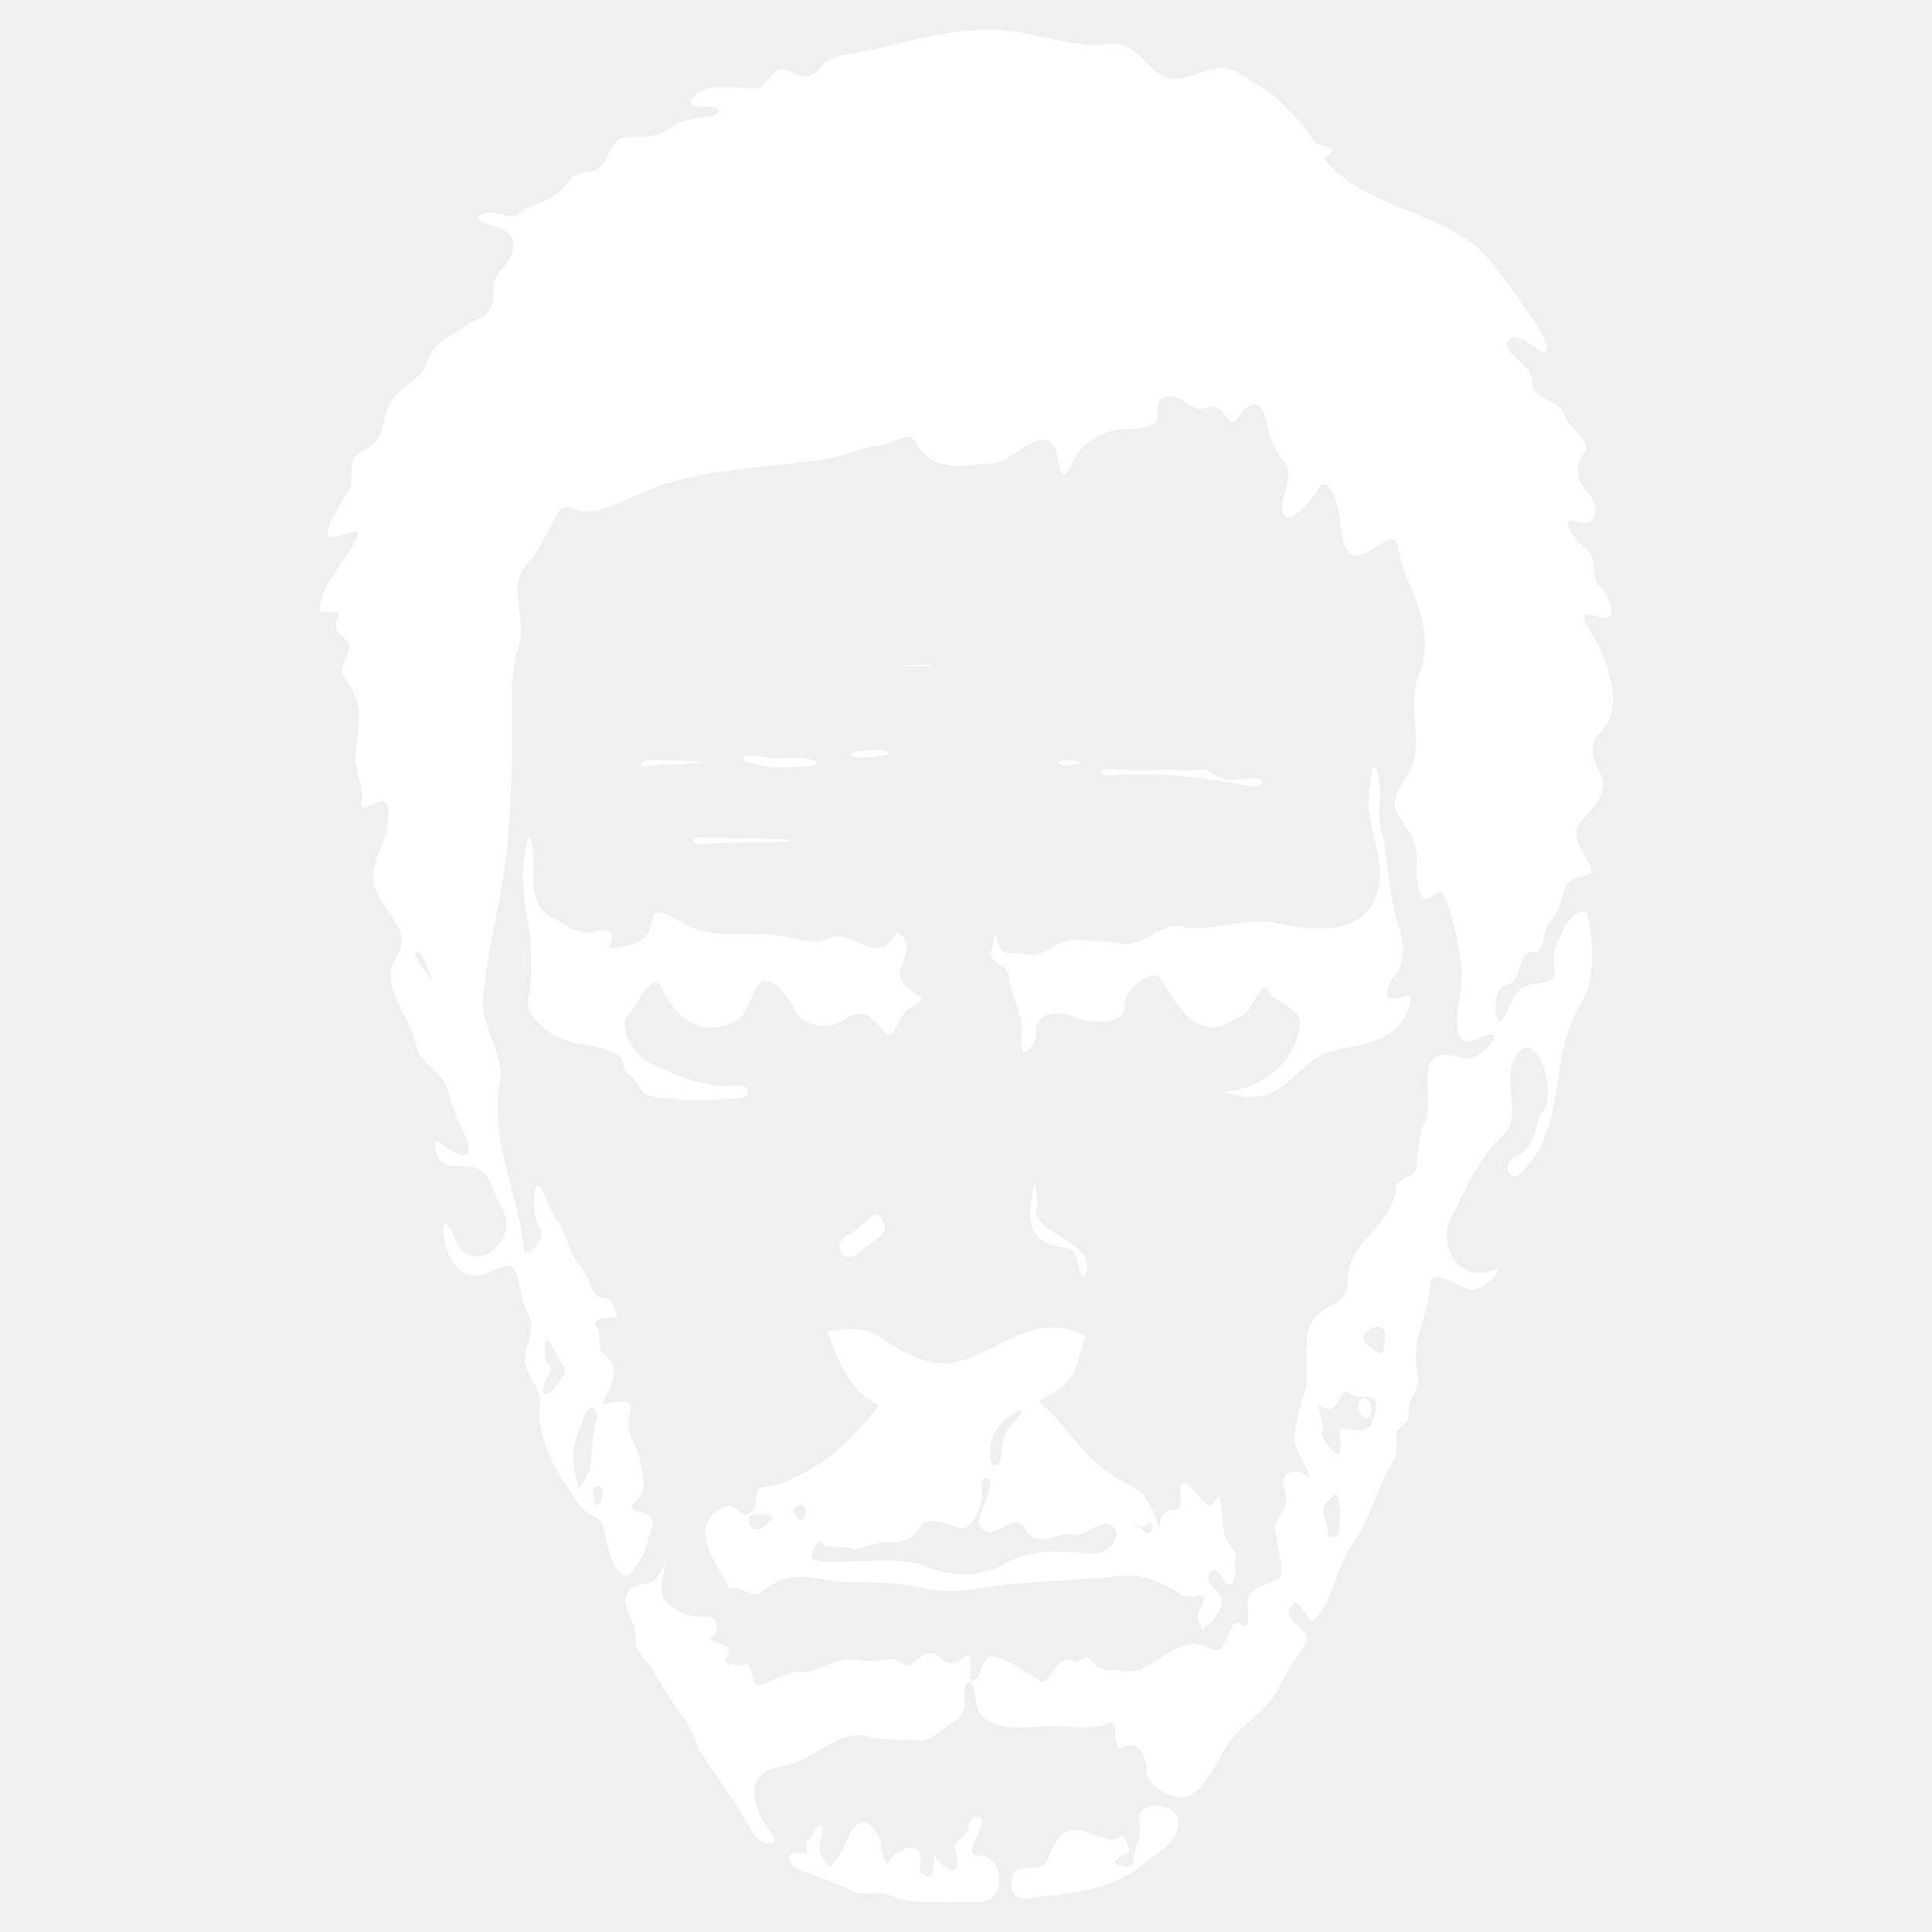
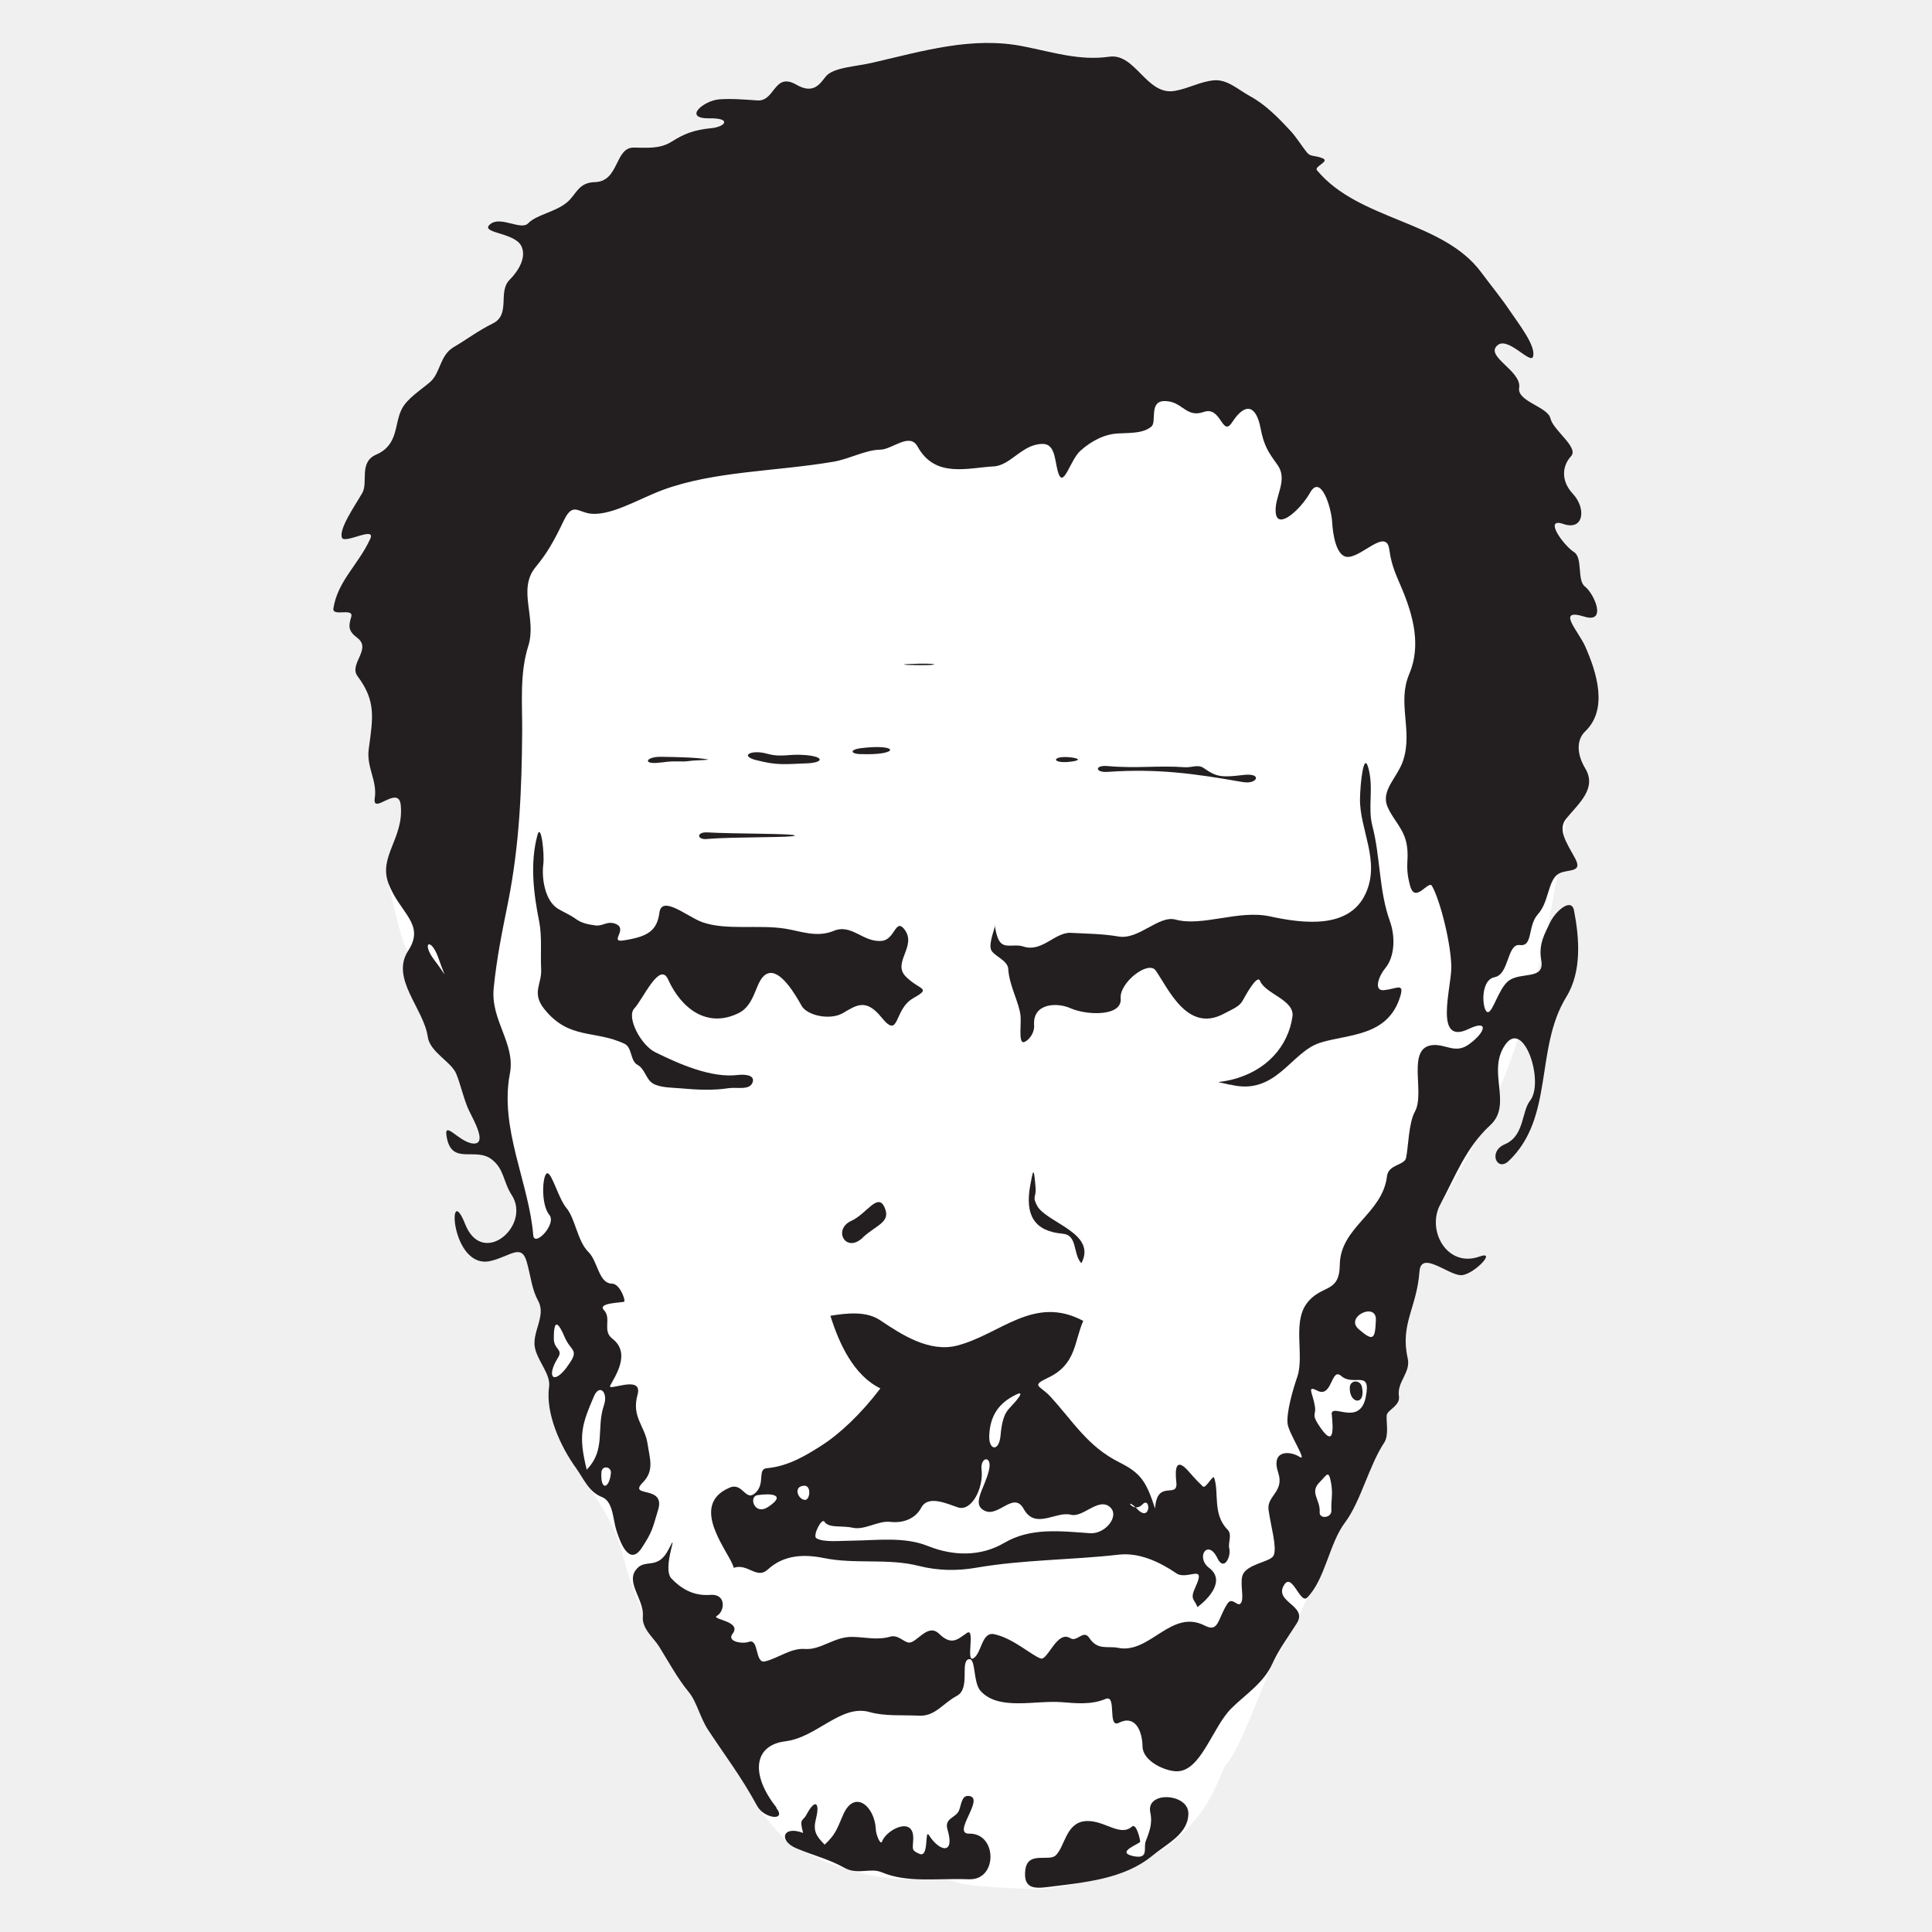
- <svg xmlns="http://www.w3.org/2000/svg" width="32" height="32" viewBox="0 0 32 32">
-   <g fill="#fff">
-     <path d="M16.19 31.502c.484.018.475-.782 0-.772-.31.006.29-.618-.013-.64-.117-.007-.12.147-.162.25-.05.125-.25.128-.194.32.135.44-.14.37-.31.1-.08-.13.006.384-.16.313-.15-.064-.11-.082-.107-.26.006-.392-.462-.15-.53.05-.022.066-.1-.108-.105-.21-.018-.387-.36-.68-.55-.247-.11.252-.13.334-.314.51-.154-.153-.2-.24-.147-.444.067-.262-.01-.346-.158-.07-.07.13-.13.054-.06.316-.348-.132-.42.13-.123.255.33.14.535.178.83.338.22.12.43-.01.622.073.44.186.916.1 1.482.12" />
-     <path d="M17.126 31.43c.628-.077 1.297-.132 1.78-.53.254-.208.615-.375.61-.72-.006-.34-.725-.38-.645-.012.046.206-.03.356-.077.493-.04.12.06.306-.215.245-.302-.066.12-.204.123-.24.004-.025-.062-.322-.14-.256-.213.187-.492-.146-.82-.09-.297.05-.316.43-.47.576-.113.11-.47-.08-.513.242-.042.322.154.32.37.294" />
-     <path fill-rule="evenodd" d="M12.79 30.378c-.436-.548-.396-1.053.153-1.122.532-.067.94-.633 1.425-.496.263.075.534.047.84.062.268.013.396-.206.64-.338.228-.124.05-.57.193-.617.13-.04.074.388.208.536.306.34.92.156 1.372.19.233.018.496.05.742-.054.2-.086.025.507.23.403.27-.14.393.13.4.404.004.242.365.412.568.417.418.01.606-.74.933-1.066.224-.225.544-.426.692-.75.112-.246.234-.408.415-.692.195-.306-.403-.358-.212-.654.135-.21.27.34.39.22.3-.305.37-.917.636-1.27.272-.362.404-.954.667-1.356.085-.126.034-.354.043-.458.008-.09.232-.165.208-.323-.036-.25.207-.398.15-.646-.13-.58.153-.847.2-1.467.026-.36.465.044.692.06.2.016.635-.427.33-.316-.55.2-.905-.44-.67-.88.262-.49.435-.966.847-1.345.384-.355-.064-.904.25-1.36.316-.455.673.632.423.948-.145.183-.094.596-.425.736-.29.12-.136.47.06.285.78-.735.44-1.903.98-2.777.267-.432.222-1.003.13-1.467-.044-.222-.314.015-.403.205-.086.18-.202.363-.15.64.062.346-.35.187-.557.35-.168.133-.26.53-.346.528-.095-.002-.143-.54.113-.592.25-.05.206-.572.426-.545.23.03.126-.32.308-.522.177-.196.167-.525.318-.66.138-.125.458-.01.31-.285-.15-.28-.3-.488-.147-.674.215-.263.52-.516.32-.85-.133-.22-.165-.47 0-.63.39-.37.192-.995 0-1.433-.116-.263-.5-.656-.017-.506.39.12.168-.39.01-.51-.137-.103-.033-.484-.183-.58-.18-.114-.526-.596-.187-.48.354.123.392-.266.168-.505-.224-.24-.17-.493-.03-.642.135-.148-.303-.435-.35-.642-.047-.196-.568-.284-.53-.514.05-.293-.606-.54-.357-.73.177-.132.552.336.592.2.054-.18-.247-.556-.398-.782-.13-.193-.325-.434-.48-.645-.652-.88-2.064-.87-2.78-1.726-.06-.07.225-.15.093-.205-.133-.056-.204-.026-.26-.094-.097-.118-.175-.253-.28-.367-.208-.226-.427-.45-.69-.595-.2-.107-.386-.292-.62-.266-.228.024-.403.13-.647.177-.483.092-.667-.643-1.115-.578-.503.07-.954-.077-1.447-.175-.874-.176-1.72.082-2.565.278-.277.064-.665.08-.788.232-.095.12-.204.31-.502.138-.377-.216-.356.285-.653.267-.222-.014-.43-.034-.645-.02-.268.02-.632.33-.165.323.376-.006.27.146.017.168-.273.026-.45.09-.66.227-.2.128-.42.104-.645.1-.323-.002-.244.576-.656.586-.288.007-.31.208-.48.345-.2.165-.51.206-.655.354-.117.12-.456-.123-.63.007-.22.162.396.136.514.37.095.19-.04.418-.196.575-.208.207.024.59-.286.742-.268.132-.433.263-.662.4-.24.143-.22.433-.402.59-.155.136-.39.28-.48.46-.13.255-.05.603-.433.77-.295.13-.13.47-.23.647-.124.215-.404.613-.346.76.044.11.58-.203.478.02-.2.436-.548.708-.622 1.173-.025.155.35-.02.3.147-.046.158-.05.237.103.353.254.19-.146.446.006.65.315.424.26.7.19 1.238-.044.308.145.534.1.83-.044.298.4-.235.438.113.06.562-.38.873-.205 1.33.194.508.63.687.333 1.14-.304.467.265.977.332 1.453.037.268.397.42.485.63.068.165.136.467.216.626.085.172.31.57.073.555-.248-.015-.53-.446-.443-.07.098.43.486.134.75.336.217.167.193.378.342.61.33.518-.497 1.23-.79.49-.31-.782-.25.792.438.622.334-.083.517-.3.606.023.075.274.08.45.195.66.137.254-.124.538-.055.81.058.226.266.435.237.642-.063.447.19 1.003.452 1.37.138.19.217.407.448.498.184.073.183.38.238.556.07.222.223.62.432.3.18-.275.178-.32.277-.645.127-.423-.52-.197-.263-.46.2-.202.12-.402.082-.652-.046-.31-.277-.454-.17-.836.097-.35-.52-.04-.46-.154.07-.145.36-.544.034-.792-.176-.135-.008-.342-.143-.485-.12-.127.316-.123.345-.143.027-.018-.072-.305-.208-.306-.227-.002-.236-.376-.397-.534-.188-.184-.223-.562-.375-.745-.132-.16-.246-.594-.322-.59-.082.01-.117.526.035.71.128.153-.257.552-.274.34-.068-.874-.574-1.81-.395-2.733.097-.51-.33-.9-.277-1.447.05-.516.143-.96.24-1.447.2-.994.234-1.92.242-2.903.003-.476-.044-.976.104-1.444.15-.475-.193-.955.123-1.338.194-.236.303-.426.476-.787.137-.287.223-.167.397-.126.35.082.85-.232 1.272-.39.87-.323 1.92-.315 2.892-.48.266-.044.546-.2.794-.203.208-.002.5-.3.636-.05.295.537.846.356 1.288.333.29-.015.487-.385.834-.38.234.004.195.352.273.525.086.19.196-.262.36-.41.18-.163.412-.285.647-.292.262-.01.424-.01.555-.115.096-.077-.05-.434.226-.432.302.002.354.29.66.184.298-.102.31.437.478.178.223-.342.41-.297.484.098.055.29.124.4.28.612.2.272-.06.548-.023.827.036.285.42-.06.58-.35.178-.313.357.23.374.502.012.193.064.553.24.584.24.042.68-.51.73-.118.04.29.133.464.222.68.185.452.316.953.114 1.426-.207.485.06.95-.1 1.456-.096.297-.39.51-.267.794.1.234.284.373.327.66.037.25-.04.328.048.663.086.334.314-.092.375.014.146.25.333 1.01.33 1.39-.004.35-.298 1.314.295 1.03.34-.164.29.055 0 .263-.224.162-.384-.002-.6.012-.47.03-.13.8-.312 1.127-.11.197-.11.598-.15.783-.028.128-.3.106-.323.31-.078.64-.792.858-.8 1.503-.006.496-.32.32-.566.66-.234.325-.032.878-.153 1.23-.08.236-.18.604-.163.793.015.16.35.66.206.565-.166-.108-.49-.118-.363.265.107.323-.196.392-.165.628.038.28.145.627.088.772-.047.118-.47.14-.53.35-.044.15.045.414-.04.473-.053.038-.137-.123-.217.002-.163.257-.145.488-.377.368-.575-.295-.933.486-1.473.374-.17-.035-.346.05-.487-.167-.097-.15-.208.077-.32.005-.226-.145-.384.382-.502.343-.15-.05-.473-.348-.792-.413-.21-.042-.206.313-.344.405-.142.096.037-.526-.113-.427-.154.102-.257.223-.47.014-.198-.19-.384.164-.52.15-.084-.01-.18-.137-.31-.1-.224.064-.424.007-.647.004-.3-.002-.527.228-.8.207-.235-.02-.442.153-.673.21-.175.04-.097-.396-.272-.332-.108.04-.378-.004-.276-.136.17-.22-.374-.243-.264-.305.134-.076.164-.377-.11-.355-.297.023-.51-.12-.66-.276-.17-.178.148-.887-.047-.5-.19.378-.406.14-.56.36-.156.222.15.505.123.784-.02.2.185.358.275.503.143.23.323.56.5.77.137.164.195.44.33.646.283.432.558.784.827 1.284.118.218.507.264.327.038zm-5.72-14.37c-.13-.378-.3-.28-.074.016.225.295.203.355.075-.017zm15.87 6.114c.012-.31-.53-.054-.29.155.25.22.277.17.29-.155zm-13.695.795c.226-.3.068-.25-.038-.5-.106-.247-.187-.338-.186.02 0 .188.165.178.07.327-.194.307-.09.476.156.153zm12.947.81c-.02-.212.475.21.576-.297.097-.48-.202-.174-.416-.36-.176-.154-.148.38-.405.25-.188-.096-.077.037-.04.265.024.14-.058.125.05.296.298.47.253.047.235-.153zm-12.322-.16c.075-.22-.077-.368-.17-.152-.205.48-.27.653-.123 1.243.33-.34.158-.697.293-1.09zm.116 1.143c.01-.105-.152-.133-.16-.005-.02.326.138.274.16.005zm12.004.67c-.007.117.202.1.197-.032-.008-.194.034-.28-.012-.5-.04-.186-.067-.098-.186.022-.18.18.012.295 0 .51" />
-     <path fill-rule="evenodd" d="M19.916 26.985c.197-.144.48-.454.202-.663-.237-.18-.023-.504.14-.164.11.23.234-.03.2-.168-.025-.096.055-.234-.03-.32-.257-.26-.14-.63-.226-.875-.02-.06-.145.19-.19.146-.07-.065-.115-.107-.236-.25-.216-.25-.244-.07-.215.18.034.29-.327-.065-.36.446-.146-.45-.23-.597-.6-.782-.542-.272-.78-.692-1.177-1.122-.172-.186-.334-.17-.026-.316.472-.224.435-.614.59-.96-.84-.446-1.407.234-2.143.42-.458.116-.92-.172-1.292-.426-.23-.157-.553-.127-.846-.08.144.467.393 1.014.846 1.232-.326.43-.693.777-1.01.976-.23.143-.542.342-.915.374-.16.014-.028.247-.18.404-.18.19-.218-.172-.448-.075-.728.307.03 1.133.067 1.357.238-.08.39.2.575.03.276-.255.62-.262.95-.195.53.11 1.085 0 1.607.133.32.08.647.088.975.03.8-.138 1.602-.128 2.41-.22.353-.04.705.13.974.315.187.13.517-.182.322.237-.1.214-.01.198.036.34zm-3.33-2.905c.02-.225.055-.368.15-.467.1-.1.29-.312.115-.23-.287.14-.442.35-.455.696-.01.25.165.277.19 0zm-3.313 1.09c.087.006.115-.247-.016-.242-.185.01-.108.233.016.24zm5.634.162c.224.222.223-.235.08-.085-.164.17-.333-.166-.08.085zm-6.262-.04c.33-.217.043-.238-.178-.202-.152.024-.047.348.178.2zm4.004.605c.44-.264.95-.198 1.453-.165.273.018.525-.323.305-.46-.19-.12-.436.2-.634.15-.254-.065-.604.26-.8-.098-.167-.307-.42.138-.65.034-.247-.11-.007-.382.064-.693.057-.25-.153-.23-.127-.003.037.306-.17.718-.403.637-.2-.07-.505-.21-.62.002-.103.195-.314.266-.525.242-.204-.024-.432.145-.637.1-.18-.04-.403.012-.478-.103-.047-.07-.203.24-.136.283.12.073.417.04.618.037.402-.002.873-.068 1.275.093.42.17.89.184 1.294-.056" />
-     <path fill-rule="evenodd" d="M22.706 23.263c-.03-.14-.202-.124-.208 0-.013.284.274.317.208 0" />
-     <path fill-rule="evenodd" d="M17.954 21.163c.266-.5-.54-.67-.738-.953-.11-.19-.022-.152-.038-.335-.032-.37-.043-.295-.092-.02-.085.48.06.763.547.806.262.025.172.343.32.504" />
-     <path fill-rule="evenodd" d="M14.253 20.727c.225-.213.48-.255.37-.51-.117-.262-.31.113-.564.227-.32.144-.1.56.192.283" />
-     <path fill-rule="evenodd" d="M10.702 18.123c.142.07.32.063.477.078.26.027.546.04.797 0 .142-.024.366.043.41-.108.036-.116-.143-.128-.25-.115-.456.057-1.003-.19-1.396-.383-.246-.12-.495-.6-.357-.745.144-.15.43-.81.573-.49.222.495.664.83 1.193.57.31-.156.276-.593.493-.673.214-.08.47.364.572.547.092.163.48.255.704.122.225-.134.385-.248.65.077.31.386.197-.134.533-.325.32-.18.115-.128-.124-.365-.24-.238.196-.514-.026-.8-.15-.194-.158.168-.375.194-.32.038-.516-.296-.82-.17-.29.12-.555.01-.814-.033-.457-.075-1.017.036-1.423-.114-.244-.09-.675-.462-.716-.16-.042.31-.197.41-.606.472-.26.04.09-.197-.144-.283-.134-.05-.21.04-.324.03-.125-.017-.236-.036-.334-.107-.1-.07-.21-.118-.306-.176-.233-.138-.283-.532-.255-.746.023-.184-.04-.733-.1-.496-.128.48-.06.995.03 1.456.052.26.02.54.034.806.016.26-.166.402.05.676.424.53.86.353 1.36.59.134.064.096.29.223.36.127.067.145.255.266.315" />
-     <path fill-rule="evenodd" d="M20.477 18.138c.77.192 1.022-.544 1.508-.705.472-.157 1.17-.095 1.372-.805.063-.22-.072-.11-.278-.09-.193.02-.083-.253.014-.367.168-.197.176-.54.08-.803-.184-.516-.156-1.08-.293-1.613-.08-.31.026-.628-.066-.973-.08-.302-.138.253-.143.516-.01.517.35 1.05.098 1.604-.28.605-1.047.513-1.623.388-.533-.115-1.14.18-1.6.054-.283-.078-.62.347-.965.286-.268-.047-.555-.048-.806-.062-.27-.014-.487.334-.802.23-.16-.05-.32.045-.408-.093-.062-.098-.083-.296-.075-.276.012.03-.108.307-.066.422.04.104.28.177.29.32.02.296.184.565.21.8.014.125-.034.445.046.446.06 0 .198-.134.187-.292-.026-.37.382-.39.616-.285.273.12.876.142.848-.167-.023-.266.47-.654.597-.47.222.324.54 1.05 1.143.733.168-.09.27-.123.326-.225.062-.11.25-.45.295-.335.09.223.59.323.55.606-.07.5-.44.93-1.05 1.073-.242.057-.285.014-.002.084" />
-     <path fill-rule="evenodd" d="M11.616 13.98c.45-.04 1.484-.02 1.484-.06 0-.038-1.037-.027-1.483-.053-.18-.01-.182.127 0 .112" />
-     <path fill-rule="evenodd" d="M20.695 13.015c.242.042.33-.16 0-.12-.363.043-.45.036-.67-.118-.097-.068-.2-.007-.316-.015-.465-.033-.808.025-1.32-.02-.22-.017-.205.113 0 .1.855-.06 1.48.028 2.304.173" />
-     <path fill-rule="evenodd" d="M10.84 12.68c.236-.034.334 0 .478-.022.1-.014.374-.015.302-.028-.178-.032-.47-.04-.787-.043-.26-.004-.323.144.006.094" />
-     <path fill-rule="evenodd" d="M12.45 12.644c.353.09.476.068.84.054.306-.01.315-.11-.003-.14-.297-.027-.402.045-.66-.025-.265-.073-.47.036-.178.11" />
-     <path fill-rule="evenodd" d="M17.78 12.668c.153-.02.152-.052 0-.07-.34-.04-.343.116 0 .07" />
-     <path fill-rule="evenodd" d="M14.217 12.542c.666.025.66-.182.003-.102-.183.023-.188.095-.003.102" />
-     <path fill-rule="evenodd" d="M15.2 11.035c.35.003.35-.03 0-.024-.334.008-.334.023 0 .026" />
+ <svg xmlns="http://www.w3.org/2000/svg" id="svg2" width="32" height="32" viewBox="0 0 32 32">
+   <g id="g856">
+     <g id="layer1">
+       <g id="g1115">
+         <path id="path160-3" fill="#fff" fill-rule="evenodd" stroke-width=".1" d="M15.222 31.12c.52-.066.19-.066.664.068.258.072 1.048.09 1.347.106 2.707-.313 2.897-1.83 3.075-2.07.22-.22.62-1.346.765-1.663.33-.523.552-1.032.58-1.1.294-.298.363-.897.622-1.24.267-.356.395-.936.652-1.327.08-.124.03-.348.04-.45.008-.088.227-.16.203-.315-.036-.246.202-.39.147-.632-.13-.567.15-.83.194-1.435.027-.35.457.044.68.06.194.016.62-.418.32-.31-.54.196-.885-.43-.655-.858 1.262-2.104 1.683-3.723 2.09-6.4.212-.254.51-.502.314-.828-.13-.216-.16-.46 0-.615.38-.366.188-.977 0-1.405-.114-.257-.49-.642-.017-.495.38.118.165-.38.01-.498-.134-.103-.032-.475-.18-.57-.173-.11-.512-.582-.18-.468.345.12.382-.26.163-.495-.22-.236-.167-.483-.032-.628.133-.145-.295-.425-.343-.627-.044-.193-.554-.28-.516-.505.047-.287-.593-.528-.35-.712.174-.13.54.328.58.194.053-.177-.24-.545-.39-.766-.124-.188-.317-.424-.47-.63-.636-.862-2.017-.85-2.72-1.688-.055-.067.223-.148.093-.2-.128-.054-.198-.025-.253-.092-.096-.116-.172-.247-.275-.36-.203-.22-.418-.44-.676-.58-.195-.105-.376-.284-.606-.26-.223.024-.394.128-.632.173-.473.09-.653-.63-1.09-.565-.493.07-.934-.075-1.417-.172-.858-.172-1.685.08-2.513.272-.27.063-.65.077-.77.227-.093.116-.198.304-.49.135-.37-.21-.348.28-.64.262-.217-.014-.422-.033-.63-.018-.263.018-.62.322-.163.315.37-.006.263.142.018.164-.267.025-.44.09-.644.22-.197.126-.412.102-.632.1-.315-.003-.238.562-.642.572-.28.007-.304.204-.466.338-.198.162-.502.2-.642.346-.115.118-.446-.12-.616.005-.215.16.386.136.503.367.093.184-.04.408-.192.562-.202.2.025.574-.28.724-.26.13-.42.258-.645.39-.237.14-.216.426-.393.58-.153.132-.382.272-.47.45-.126.248-.05.59-.423.752-.29.126-.13.458-.228.632-.12.21-.395.6-.338.745.043.107.567-.2.468.018-.197.43-.537.694-.61 1.15-.024.15.343-.02.295.144-.046.154-.052.23.1.345.247.184-.144.435.004.634.31.415.257.685.186 1.21-.04.303.145.523.1.812-.044.292.393-.23.43.112.057.55-.374.854-.202 1.302.13.563.248 1.084.325 1.115-.298.456.258.955.324 1.42.036.26.388.412.473.617.067.16.135.456.212.61.083.17.304.558.07.544-.24-.015-.516-.438-.433-.07.097.42.476.132.734.33.214.162.19.37.337.596.324.506-.486 1.204-.772.48-.302-.765-.246.774.428.608.326-.08.506-.294.593.022.073.267.08.44.19.646.135.248-.12.526-.052.79.056.222.26.427.23.63-.06.435.185.98.443 1.338 1.13 1.61.45 1.14 1.383 2.958.14.224.316.547.49.753.134.16.19.43.322.63.278.422.545.767.81 1.256.116.214.674.81.497.59.49.348 1.36.678 2.183.627z" />
+       </g>
+     </g>
+     <g id="layer2">
+       <g id="g1133" fill="#231f20" stroke-width=".1">
+         <path id="path156" d="M16.054 31.126c.473.017.464-.765 0-.755-.303.007.28-.604-.013-.625-.115-.008-.116.142-.158.244-.05.12-.246.123-.19.31.13.434-.137.364-.304.1-.08-.126.005.376-.158.306-.148-.062-.108-.08-.105-.255.007-.38-.45-.144-.517.052-.023.064-.1-.106-.103-.207-.018-.378-.352-.666-.54-.24-.106.245-.125.326-.307.497-.15-.15-.194-.234-.143-.434.065-.256-.01-.338-.154-.07-.068.13-.127.055-.06.31-.338-.128-.41.126-.118.252.323.136.523.172.81.33.217.116.422-.01.61.07.433.18.898.095 1.452.116" />
+         <path id="path158" d="M17.345 31.256c.615-.077 1.268-.13 1.742-.52.248-.203.6-.366.596-.704-.005-.332-.71-.372-.63-.01.043.2-.03.347-.078.48-.038.115.06.298-.21.24-.295-.067.116-.202.12-.238.003-.024-.062-.314-.136-.25-.21.184-.484-.14-.806-.086-.29.05-.308.42-.457.563-.112.108-.462-.076-.503.237-.04.315.15.314.362.288" />
+         <path id="path160" fill-rule="evenodd" d="M12.86 29.937c-.427-.535-.387-1.03.15-1.096.52-.064.92-.618 1.393-.484.258.072.523.046.822.06.263.013.388-.202.626-.33.224-.12.05-.56.19-.604.127-.04.07.378.2.524.3.332.902.152 1.343.186.23.018.487.048.727-.053.195-.083.024.497.223.394.266-.135.386.13.39.396.006.236.36.403.56.408.407.01.592-.724.912-1.043.22-.22.532-.416.676-.734.11-.24.23-.397.407-.674.19-.3-.394-.35-.207-.64.132-.204.264.332.38.213.296-.298.365-.897.624-1.24.266-.356.394-.936.652-1.327.08-.124.03-.348.04-.45.007-.088.227-.16.203-.315-.037-.246.2-.39.145-.632-.128-.567.15-.83.195-1.435.026-.35.456.044.678.06.195.016.62-.418.32-.31-.538.196-.884-.43-.655-.858.256-.48.426-.946.83-1.317.375-.347-.063-.884.246-1.33.307-.446.656.617.412.926-.142.18-.092.583-.416.72-.283.12-.133.46.06.28.762-.72.43-1.863.957-2.72.26-.42.216-.98.127-1.434-.044-.217-.307.015-.395.2-.083.178-.197.355-.147.625.063.34-.34.185-.544.345-.164.13-.256.517-.34.516-.093 0-.14-.53.11-.578.248-.048.203-.56.42-.533.223.027.122-.315.3-.512.173-.192.163-.514.31-.647.136-.12.45-.008.305-.277-.15-.274-.295-.478-.146-.66.212-.255.51-.502.314-.83-.13-.215-.16-.46 0-.614.382-.366.19-.976 0-1.405-.114-.257-.49-.64-.017-.495.383.12.166-.38.012-.498-.135-.102-.032-.474-.18-.57-.174-.11-.513-.58-.18-.467.344.12.382-.26.163-.495-.22-.236-.167-.483-.033-.627.134-.145-.295-.426-.342-.627-.045-.193-.555-.28-.518-.505.047-.286-.592-.528-.35-.712.175-.13.542.328.58.194.053-.176-.24-.545-.388-.765-.126-.19-.318-.425-.47-.63-.637-.862-2.02-.852-2.72-1.69-.056-.065.222-.146.092-.2-.13-.052-.198-.023-.253-.09-.097-.117-.172-.248-.275-.36-.203-.22-.417-.44-.676-.58-.194-.105-.376-.285-.605-.26-.223.023-.394.128-.632.173-.474.09-.654-.628-1.092-.565-.492.07-.933-.075-1.415-.17-.856-.174-1.683.08-2.51.27-.27.063-.65.077-.77.227-.094.116-.2.304-.49.135-.37-.21-.35.28-.64.262-.218-.014-.423-.033-.632-.018-.262.018-.618.322-.162.315.37-.006.263.142.018.164-.267.025-.44.09-.644.22-.197.126-.412.102-.632.1-.315-.003-.238.562-.642.572-.28.007-.304.204-.466.338-.198.162-.502.2-.642.346-.115.118-.446-.12-.616.005-.215.16.386.136.503.367.093.184-.04.408-.192.562-.202.2.025.574-.28.724-.26.13-.42.258-.645.39-.237.14-.216.426-.393.58-.153.132-.382.272-.47.45-.126.248-.05.59-.423.752-.29.126-.13.458-.228.632-.12.21-.395.6-.338.745.043.107.567-.2.468.018-.197.43-.537.694-.61 1.15-.024.15.343-.02.295.144-.046.154-.052.23.1.345.247.184-.144.435.004.634.31.415.257.685.186 1.21-.04.303.145.523.1.812-.044.292.393-.23.43.112.057.55-.374.854-.202 1.302.19.496.615.67.325 1.115-.298.456.258.955.324 1.42.036.26.388.412.473.617.067.16.135.456.212.61.083.17.304.558.07.544-.24-.015-.516-.438-.433-.07.097.42.476.132.734.33.214.162.19.37.337.596.324.506-.486 1.204-.772.48-.302-.765-.246.774.428.608.326-.08.506-.294.593.022.073.267.08.44.19.646.135.248-.12.526-.052.79.056.222.26.427.23.63-.06.435.185.98.443 1.338.135.188.212.4.438.488.18.072.178.372.233.545.067.216.218.605.423.293.176-.27.175-.314.27-.63.126-.416-.507-.194-.255-.45.196-.2.116-.394.08-.64-.044-.304-.27-.443-.166-.817.094-.344-.51-.04-.453-.15.072-.142.353-.533.036-.776-.173-.132-.008-.334-.14-.474-.118-.124.308-.12.336-.14.026-.017-.07-.297-.203-.298-.222-.003-.232-.37-.39-.524-.182-.18-.216-.55-.365-.73-.13-.155-.24-.58-.316-.574-.08.007-.114.51.034.69.126.152-.25.542-.267.336-.067-.857-.562-1.77-.387-2.675.097-.5-.32-.88-.268-1.414.05-.505.14-.938.236-1.415.194-.972.228-1.878.236-2.84.003-.465-.044-.954.1-1.412.148-.464-.186-.934.122-1.31.19-.23.297-.416.466-.768.135-.284.22-.167.39-.127.343.08.832-.226 1.243-.38.852-.317 1.88-.308 2.832-.47.26-.043.534-.197.777-.2.2-.002.488-.294.62-.05.29.526.828.35 1.26.327.283-.015.476-.377.816-.372.228.004.19.345.267.514.084.184.192-.257.352-.4.177-.16.402-.28.632-.288.257-.01.415-.01.543-.112.097-.077-.047-.426.223-.424.296 0 .347.285.647.18.29-.102.302.426.468.173.217-.334.398-.29.472.097.054.282.123.39.274.598.197.267-.056.535-.022.81.035.277.41-.06.57-.344.172-.304.347.227.364.493.01.19.063.542.233.572.236.04.665-.5.714-.116.037.284.13.453.217.665.182.442.31.93.112 1.394-.202.474.06.93-.098 1.424-.093.29-.38.5-.26.777.1.23.28.365.32.645.037.246-.037.322.05.65.082.326.305-.09.365.013.14.244.323.987.32 1.358-.003.345-.29 1.29.29 1.01.332-.16.284.053 0 .257-.22.158-.377-.003-.587.01-.46.03-.13.783-.305 1.102-.107.194-.108.587-.147.767-.027.126-.292.105-.316.304-.075.625-.775.84-.782 1.47-.006.485-.312.312-.553.645-.23.32-.033.86-.15 1.205-.08.23-.18.59-.162.775.014.157.34.645.2.554-.163-.106-.48-.116-.355.26.106.316-.19.384-.16.614.037.275.142.614.086.755-.046.116-.46.138-.52.343-.042.147.044.405-.038.463-.053.036-.135-.122-.212 0-.16.253-.142.478-.37.36-.56-.288-.91.477-1.44.367-.166-.034-.337.048-.475-.164-.096-.147-.204.076-.314.005-.22-.14-.375.374-.49.336-.147-.048-.462-.34-.774-.403-.205-.04-.202.307-.337.397-.14.094.035-.515-.112-.417-.148.1-.25.218-.46.014-.19-.187-.372.16-.505.145-.083-.01-.178-.134-.304-.098-.22.063-.416.007-.633.004-.295-.004-.517.22-.782.2-.232-.017-.434.15-.66.206-.172.04-.096-.386-.268-.324-.106.04-.37-.004-.27-.133.166-.214-.365-.236-.258-.298.13-.073.16-.368-.11-.347-.29.024-.496-.116-.643-.27-.167-.173.145-.867-.046-.488-.186.37-.398.135-.55.352-.152.217.147.494.122.767-.02.196.18.352.268.494.14.224.317.547.49.752.134.16.19.43.323.63.277.422.545.768.81 1.256.115.215.496.26.32.038zM7.266 15.88c-.126-.367-.294-.272-.073.02.22.286.2.346.073-.02zm15.523 5.983c.012-.304-.52-.053-.285.152.245.213.272.165.285-.152zM9.39 22.64c.223-.295.07-.245-.035-.488-.103-.243-.183-.33-.182.02 0 .183.16.173.068.318-.19.3-.086.466.152.15zm12.667.79c-.018-.205.464.208.564-.29.096-.468-.197-.168-.407-.35-.17-.15-.144.372-.395.244-.183-.093-.075.037-.04.26.024.137-.057.12.05.29.29.457.247.043.23-.153zm-12.054-.154c.074-.217-.074-.36-.165-.15-.2.47-.263.64-.12 1.216.323-.333.154-.68.285-1.066zm.115 1.117c.008-.102-.15-.13-.157-.004-.018.317.136.266.158.003zm11.74.657c-.006.113.2.096.194-.033-.008-.19.034-.273-.012-.49-.038-.18-.065-.095-.182.022-.174.173.014.288 0 .498" />
+         <path id="path162" fill-rule="evenodd" d="M19.83 26.62c.194-.142.47-.444.198-.65-.232-.175-.022-.492.137-.16.108.225.23-.03.195-.165-.023-.092.055-.228-.03-.312-.25-.255-.135-.616-.22-.856-.02-.058-.14.188-.186.144-.067-.065-.11-.105-.23-.243-.21-.245-.238-.07-.21.175.03.284-.322-.065-.352.434-.145-.44-.227-.583-.59-.765-.53-.264-.762-.675-1.15-1.096-.17-.183-.327-.167-.026-.31.462-.22.426-.6.576-.938-.82-.438-1.375.227-2.093.41-.45.113-.9-.17-1.265-.417-.226-.156-.542-.125-.83-.078.142.456.385.99.828 1.203-.32.422-.678.76-.99.956-.222.14-.528.335-.892.366-.156.014-.027.242-.175.396-.178.185-.214-.17-.44-.074-.71.3.03 1.11.067 1.328.234-.08.38.196.563.03.27-.25.608-.257.93-.192.52.106 1.06 0 1.572.13.314.08.634.086.954.03.784-.135 1.568-.126 2.358-.216.347-.04.69.128.954.308.183.126.506-.178.316.232-.098.21-.01.194.035.333zm-3.258-2.842c.02-.22.055-.36.15-.457.094-.098.28-.305.11-.223-.282.136-.433.34-.447.68-.01.247.162.273.187 0zm-3.24 1.065c.085.006.113-.242-.014-.235-.182.008-.107.226.014.235zm5.512.16c.22.216.218-.23.077-.084-.158.164-.324-.163-.076.082zm-6.126-.04c.324-.213.042-.233-.174-.198-.148.025-.046.34.174.197zm3.916.592c.435-.258.933-.194 1.424-.16.267.015.514-.318.3-.453-.186-.116-.427.196-.62.147-.25-.064-.59.253-.782-.096-.165-.3-.412.135-.64.033-.24-.108-.004-.373.065-.678.057-.246-.148-.226-.123-.004.035.3-.166.702-.395.622-.195-.067-.493-.203-.604.005-.1.19-.308.26-.513.236-.2-.024-.424.142-.625.097-.176-.04-.393.012-.466-.1-.046-.07-.2.235-.133.274.118.074.406.04.604.04.392-.004.853-.07 1.246.09.41.164.87.18 1.266-.056" />
+         <path id="path164" fill-rule="evenodd" d="M22.56 22.978c-.03-.137-.198-.12-.203 0-.013.278.267.31.202 0" />
+         <path id="path166" fill-rule="evenodd" d="M17.91 20.925c.26-.49-.528-.657-.72-.933-.106-.186-.022-.148-.038-.328-.03-.362-.04-.288-.09-.02-.083.47.058.747.536.79.256.02.167.332.313.49" />
+         <path id="path168" fill-rule="evenodd" d="M14.29 20.497c.22-.207.472-.25.362-.497-.113-.257-.302.11-.55.22-.314.143-.096.548.19.278" />
+         <path id="path170" fill-rule="evenodd" d="M10.818 17.95c.14.07.312.063.467.077.254.024.535.036.78-.003.14-.022.36.044.403-.105.034-.116-.14-.127-.246-.114-.446.055-.98-.186-1.366-.375-.242-.117-.485-.584-.35-.727.142-.148.42-.79.56-.48.22.486.65.813 1.168.557.303-.15.27-.578.483-.656.21-.077.46.355.56.535.09.16.47.248.69.118.22-.13.377-.243.634.075.306.377.195-.132.524-.318.313-.178.112-.126-.12-.357-.236-.234.19-.504-.025-.784-.148-.19-.156.164-.368.19-.31.037-.504-.29-.802-.165-.282.115-.542.007-.796-.035-.447-.074-.994.034-1.39-.112-.24-.088-.662-.452-.702-.155-.04.302-.193.398-.592.46-.255.04.09-.193-.142-.277-.13-.047-.205.042-.317.03-.12-.016-.23-.035-.326-.103-.095-.07-.203-.115-.3-.172-.225-.135-.274-.52-.247-.73.024-.18-.037-.717-.098-.486-.125.468-.06.972.03 1.422.05.256.02.53.033.79.015.25-.163.39.05.66.413.518.84.345 1.33.578.13.06.093.284.217.35s.142.25.26.31" />
+         <path id="path172" fill-rule="evenodd" d="M20.38 17.965c.75.188.998-.532 1.474-.69.462-.152 1.143-.092 1.343-.787.06-.214-.07-.108-.272-.088-.187.02-.08-.246.015-.358.165-.195.173-.53.08-.788-.182-.504-.154-1.057-.29-1.578-.078-.304.025-.614-.064-.95-.078-.298-.136.246-.14.502-.01.507.342 1.03.094 1.57-.27.592-1.023.502-1.587.38-.52-.113-1.115.175-1.563.053-.28-.075-.608.34-.946.28-.262-.045-.542-.047-.787-.06-.264-.014-.477.327-.785.227-.157-.052-.314.043-.4-.092-.06-.097-.08-.29-.07-.27.01.028-.11.3-.068.412.04.104.275.175.285.316.018.29.18.552.204.78.014.125-.033.437.045.438.058 0 .192-.13.18-.285-.024-.36.375-.38.604-.277.267.118.857.14.83-.163-.025-.26.46-.64.582-.46.217.318.528 1.028 1.12.717.163-.087.262-.12.318-.22.06-.108.243-.44.288-.328.087.217.576.315.537.592-.07.49-.43.91-1.027 1.05-.238.054-.28.012-.003.08" />
+         <path id="path174" fill-rule="evenodd" d="M11.712 13.896c.44-.038 1.452-.02 1.452-.056 0-.037-1.015-.027-1.45-.053-.178-.01-.18.125-.002.11" />
+         <path id="path176" fill-rule="evenodd" d="M20.593 12.954c.236.04.32-.157 0-.118-.355.043-.442.036-.656-.115-.095-.065-.196-.006-.31-.013-.452-.033-.788.024-1.287-.02-.214-.017-.2.11 0 .097.835-.058 1.447.028 2.253.17" />
+         <path id="path178" fill-rule="evenodd" d="M10.95 12.63c.233-.037.33-.004.47-.026.097-.014.367-.014.295-.027-.173-.03-.46-.038-.77-.042-.254-.003-.316.14.006.093" />
+         <path id="path180" fill-rule="evenodd" d="M12.526 12.59c.346.09.467.067.822.054.3-.01.31-.11 0-.137-.292-.026-.394.045-.646-.024-.26-.072-.46.036-.175.108" />
+         <path id="path182" fill-rule="evenodd" d="M17.742 12.615c.15-.02.148-.05 0-.07-.333-.038-.337.114 0 .07" />
+         <path id="path184" fill-rule="evenodd" d="M14.256 12.49c.652.025.645-.177.003-.098-.18.022-.184.092-.004.1" />
+         <path id="path186" fill-rule="evenodd" d="M15.218 11.017c.34.004.34-.03 0-.024-.328.007-.328.022 0 .024" />
+       </g>
+     </g>
  </g>
</svg>
